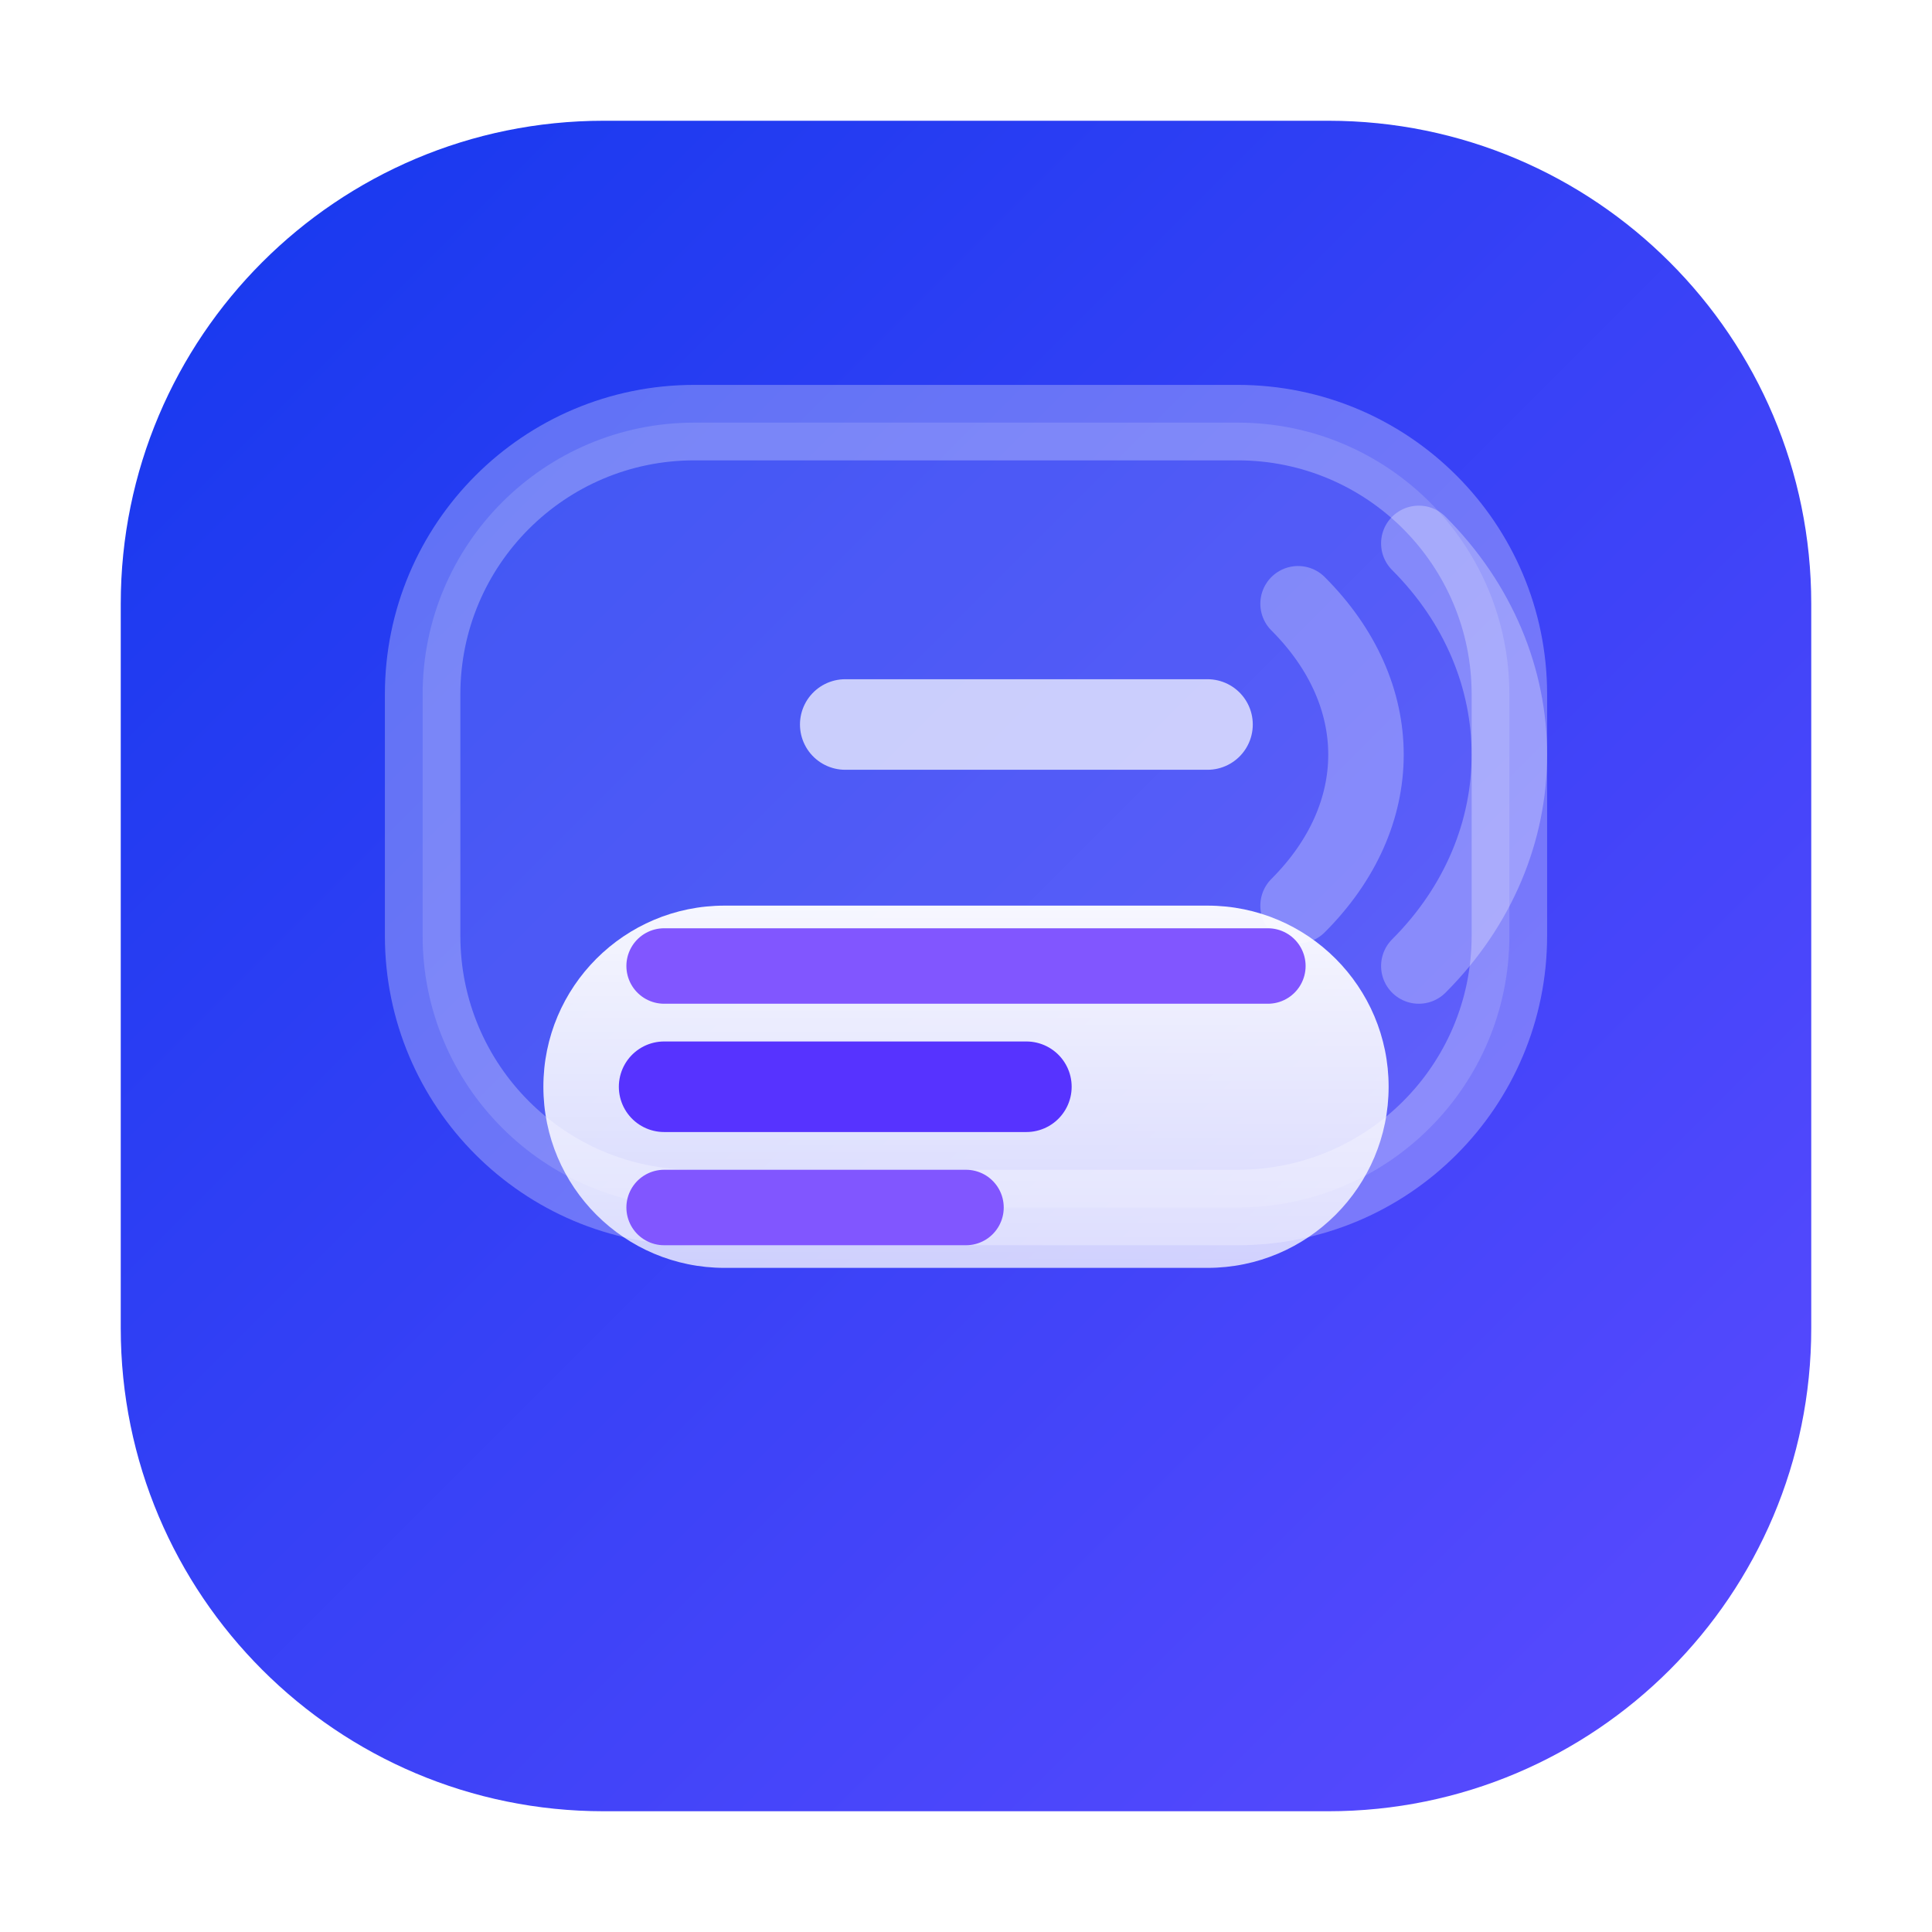
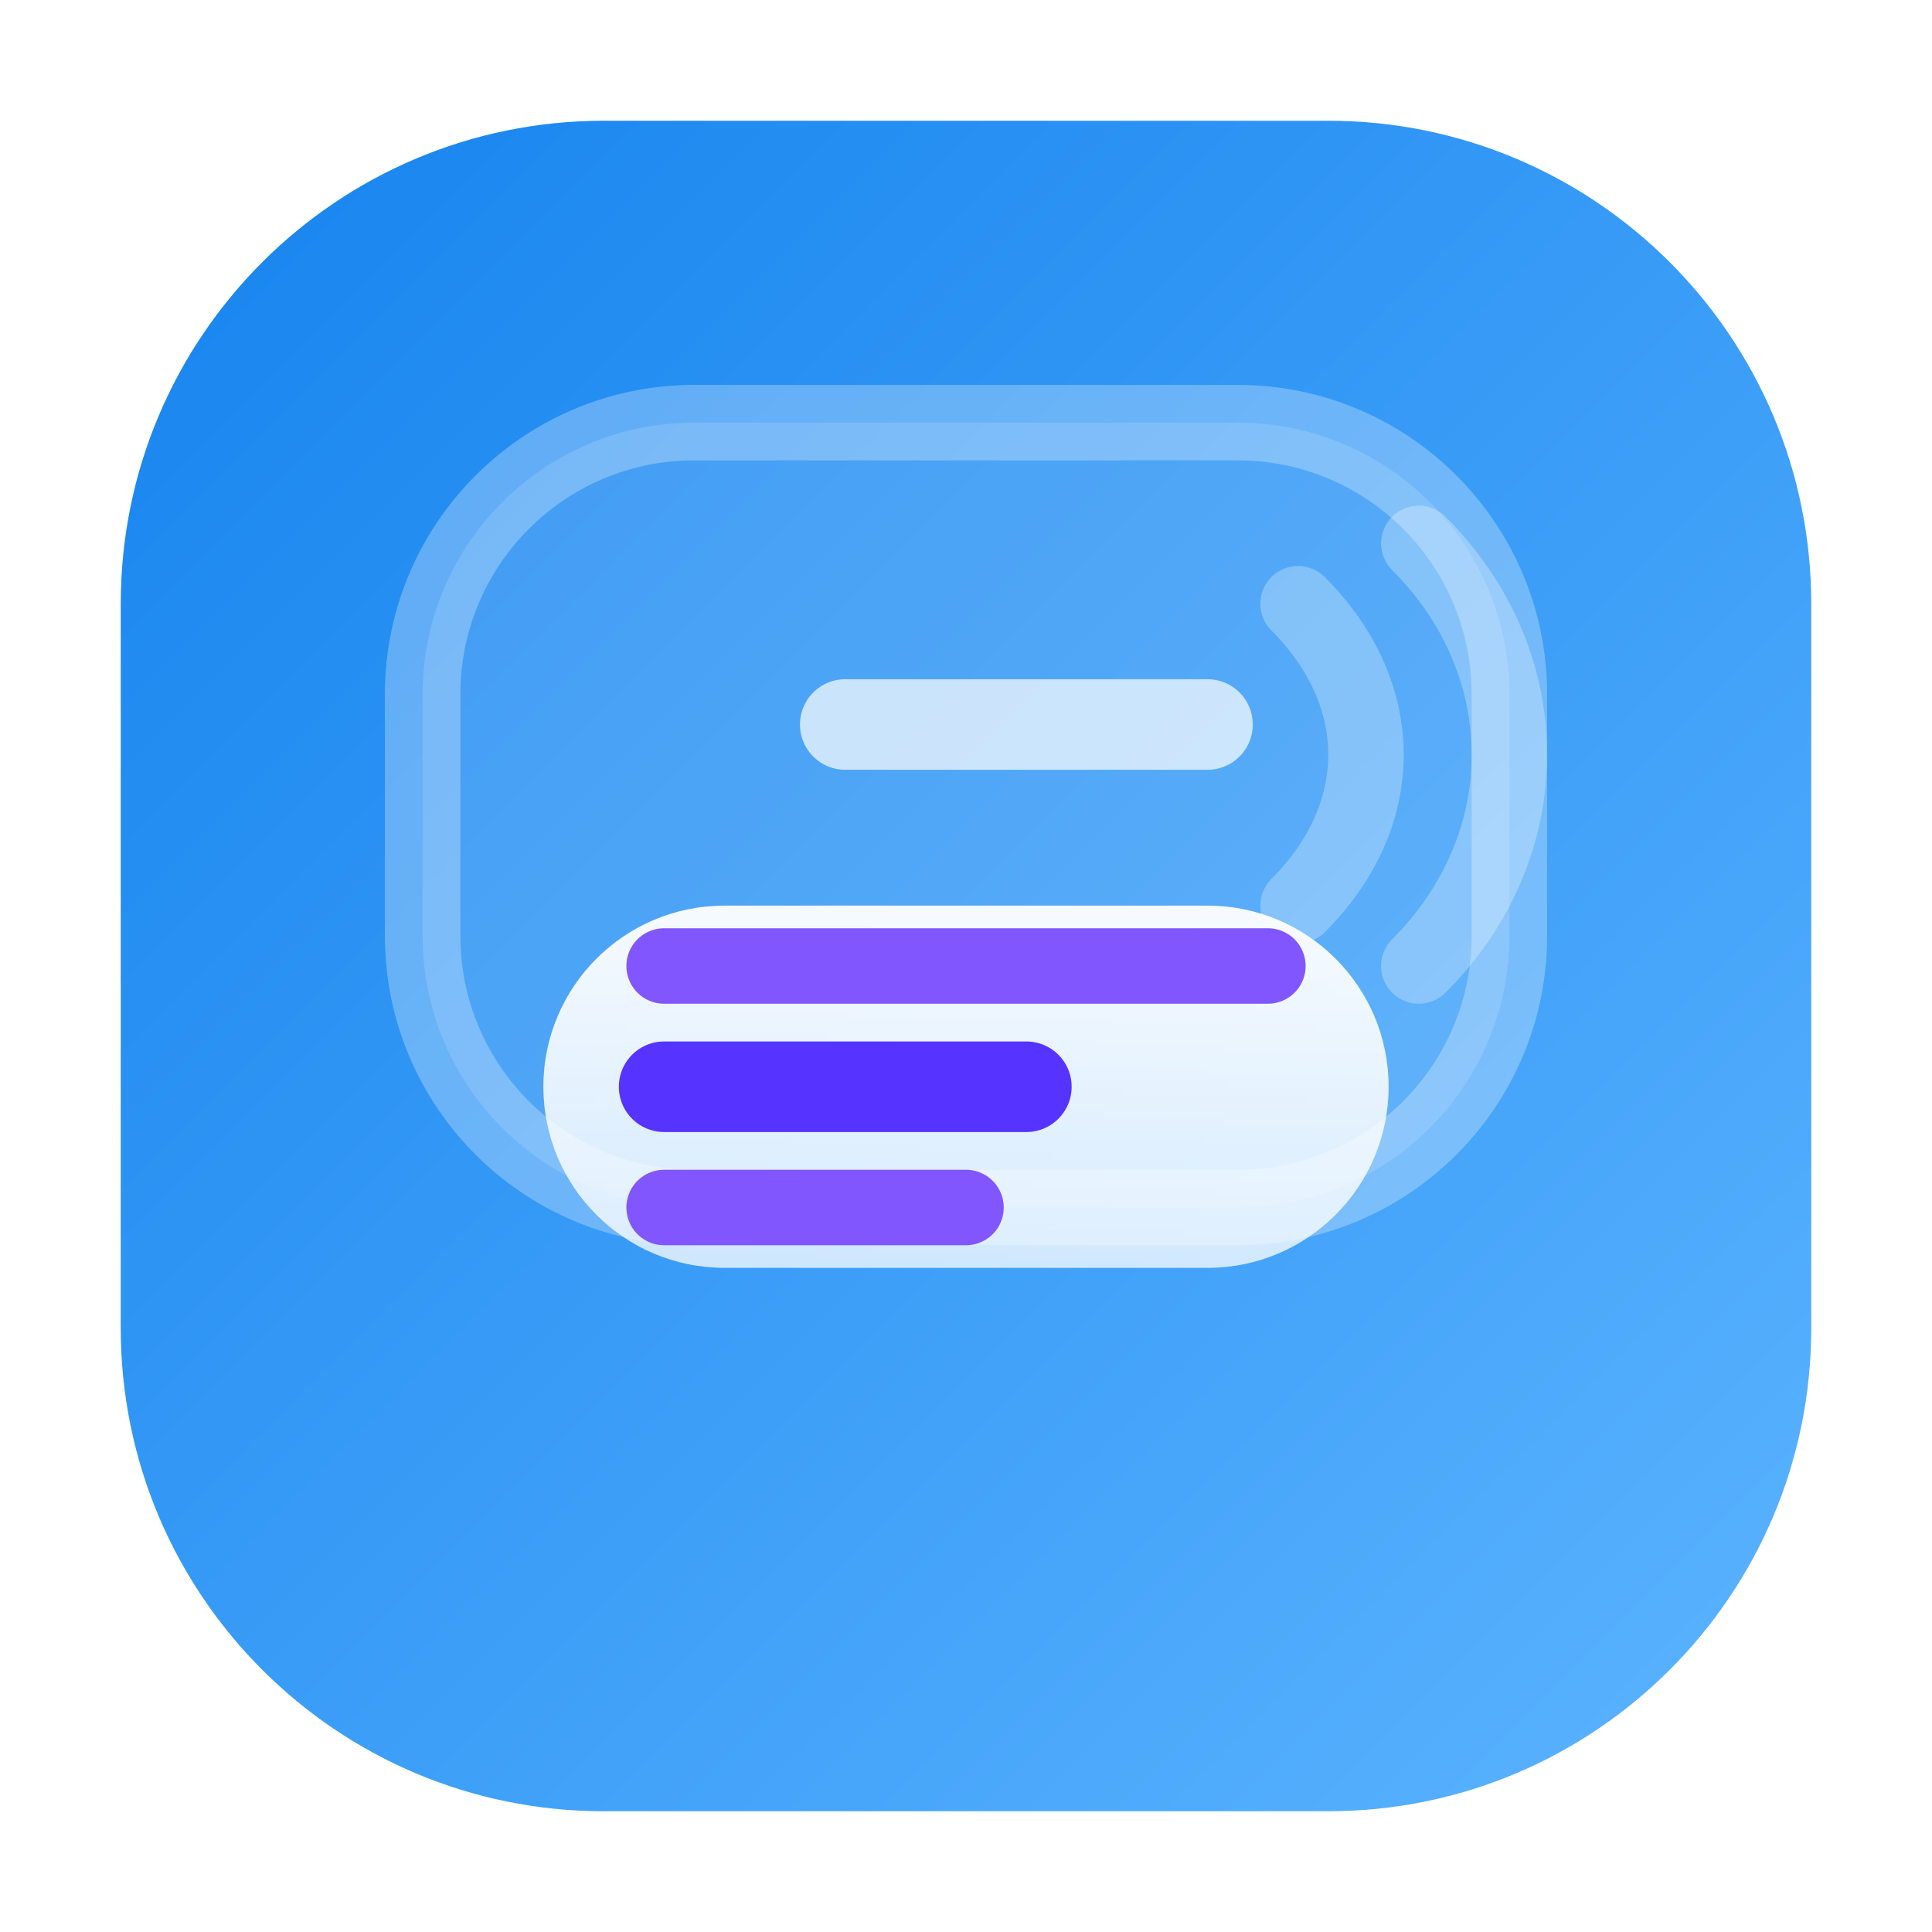
<svg xmlns="http://www.w3.org/2000/svg" viewBox="0 0 64 64">
  <defs>
    <linearGradient id="bg" x1="0%" y1="0%" x2="100%" y2="100%">
-       <stop offset="0%" stop-color="#1538ee" />
-       <stop offset="100%" stop-color="#5c4bff" />
+       <stop offset="0%" stop-color="#1583ee" />
+       <stop offset="100%" stop-color="#5cb4ff" />
    </linearGradient>
    <linearGradient id="card" x1="0%" y1="0%" x2="0%" y2="100%">
      <stop offset="0%" stop-color="rgba(255,255,255,0.95)" />
      <stop offset="100%" stop-color="rgba(255,255,255,0.75)" />
    </linearGradient>
  </defs>
  <rect x="4" y="4" width="56" height="56" rx="16" fill="url(#bg)" />
  <g fill="none" stroke="rgba(255,255,255,0.28)" stroke-width="2.5" stroke-linecap="round">
    <rect x="14" y="14" width="36" height="26" rx="9" fill="rgba(255,255,255,0.14)" />
    <path d="M47 18c4 4 4 10 0 14" />
    <path d="M43 20c3 3 3 7 0 10" />
  </g>
  <g>
    <rect x="18" y="30" width="28" height="12" rx="6" fill="url(#card)" />
    <path d="M22 36h12" stroke="#5733ff" stroke-width="3" stroke-linecap="round" />
    <path d="M22 32h20" stroke="#8156ff" stroke-width="2.5" stroke-linecap="round" />
    <path d="M22 40h10" stroke="#8156ff" stroke-width="2.5" stroke-linecap="round" />
  </g>
  <path d="M28 24h12" stroke="rgba(255,255,255,0.7)" stroke-width="3" stroke-linecap="round" />
</svg>
